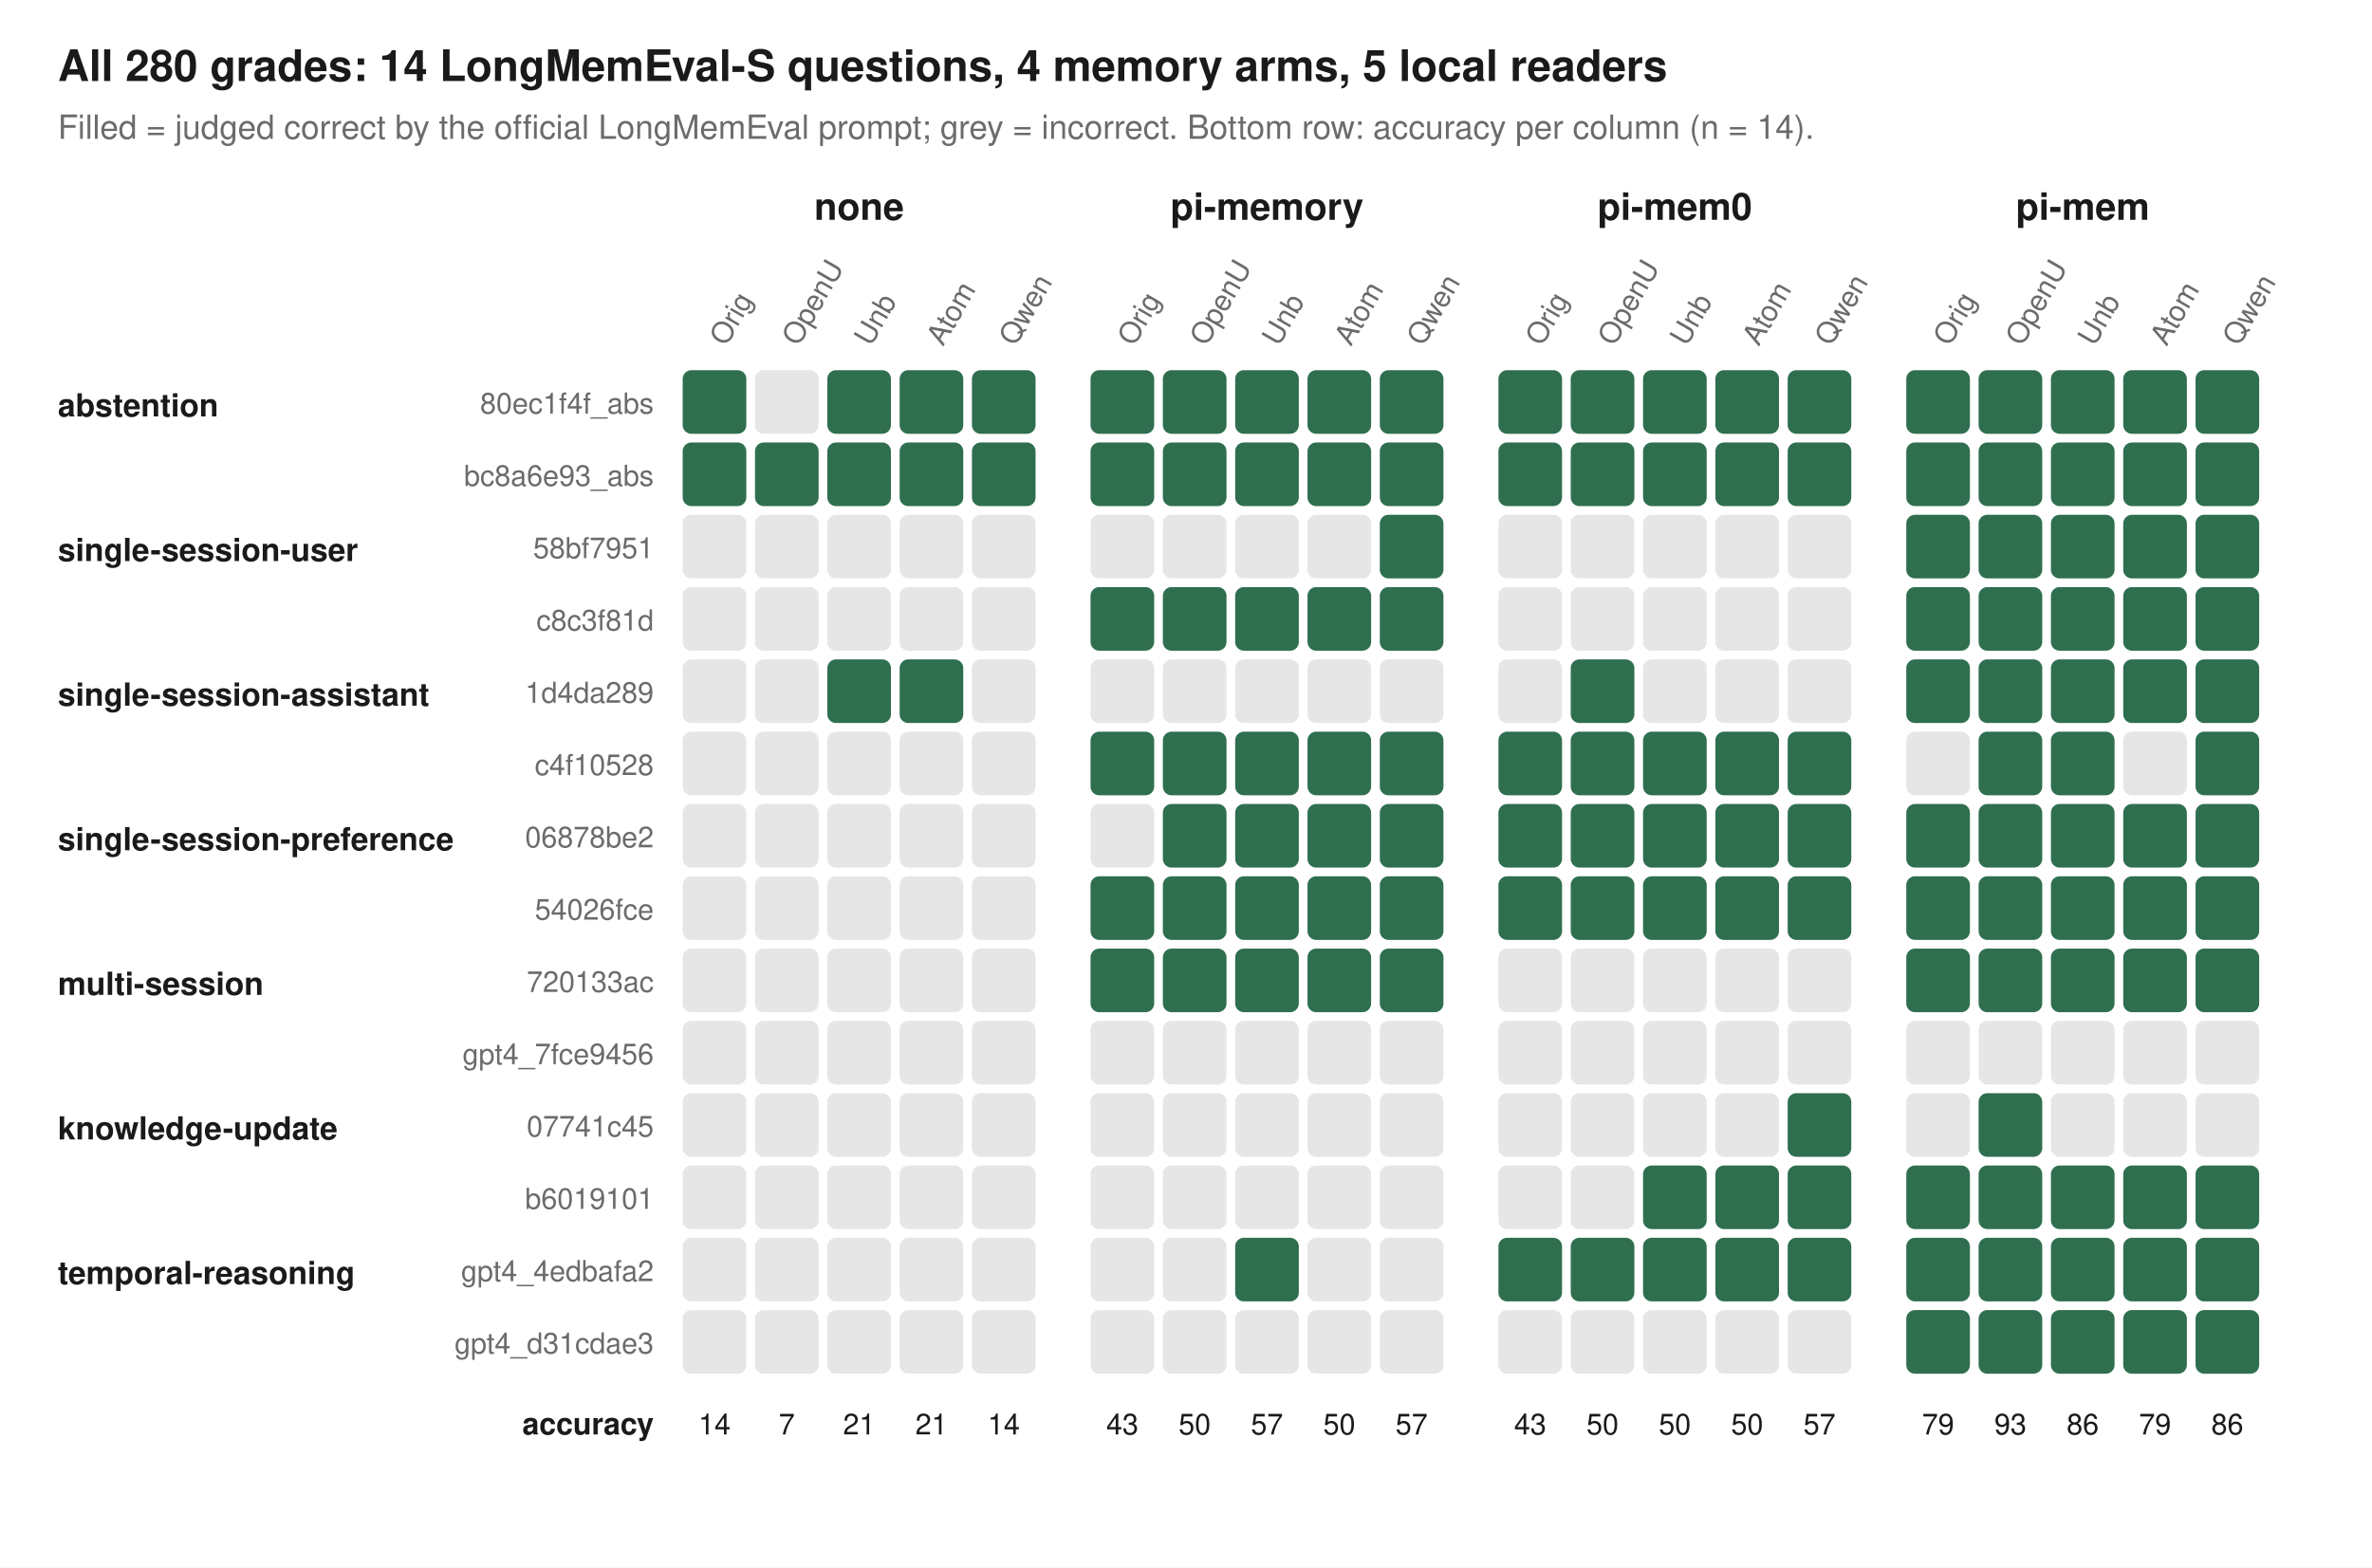
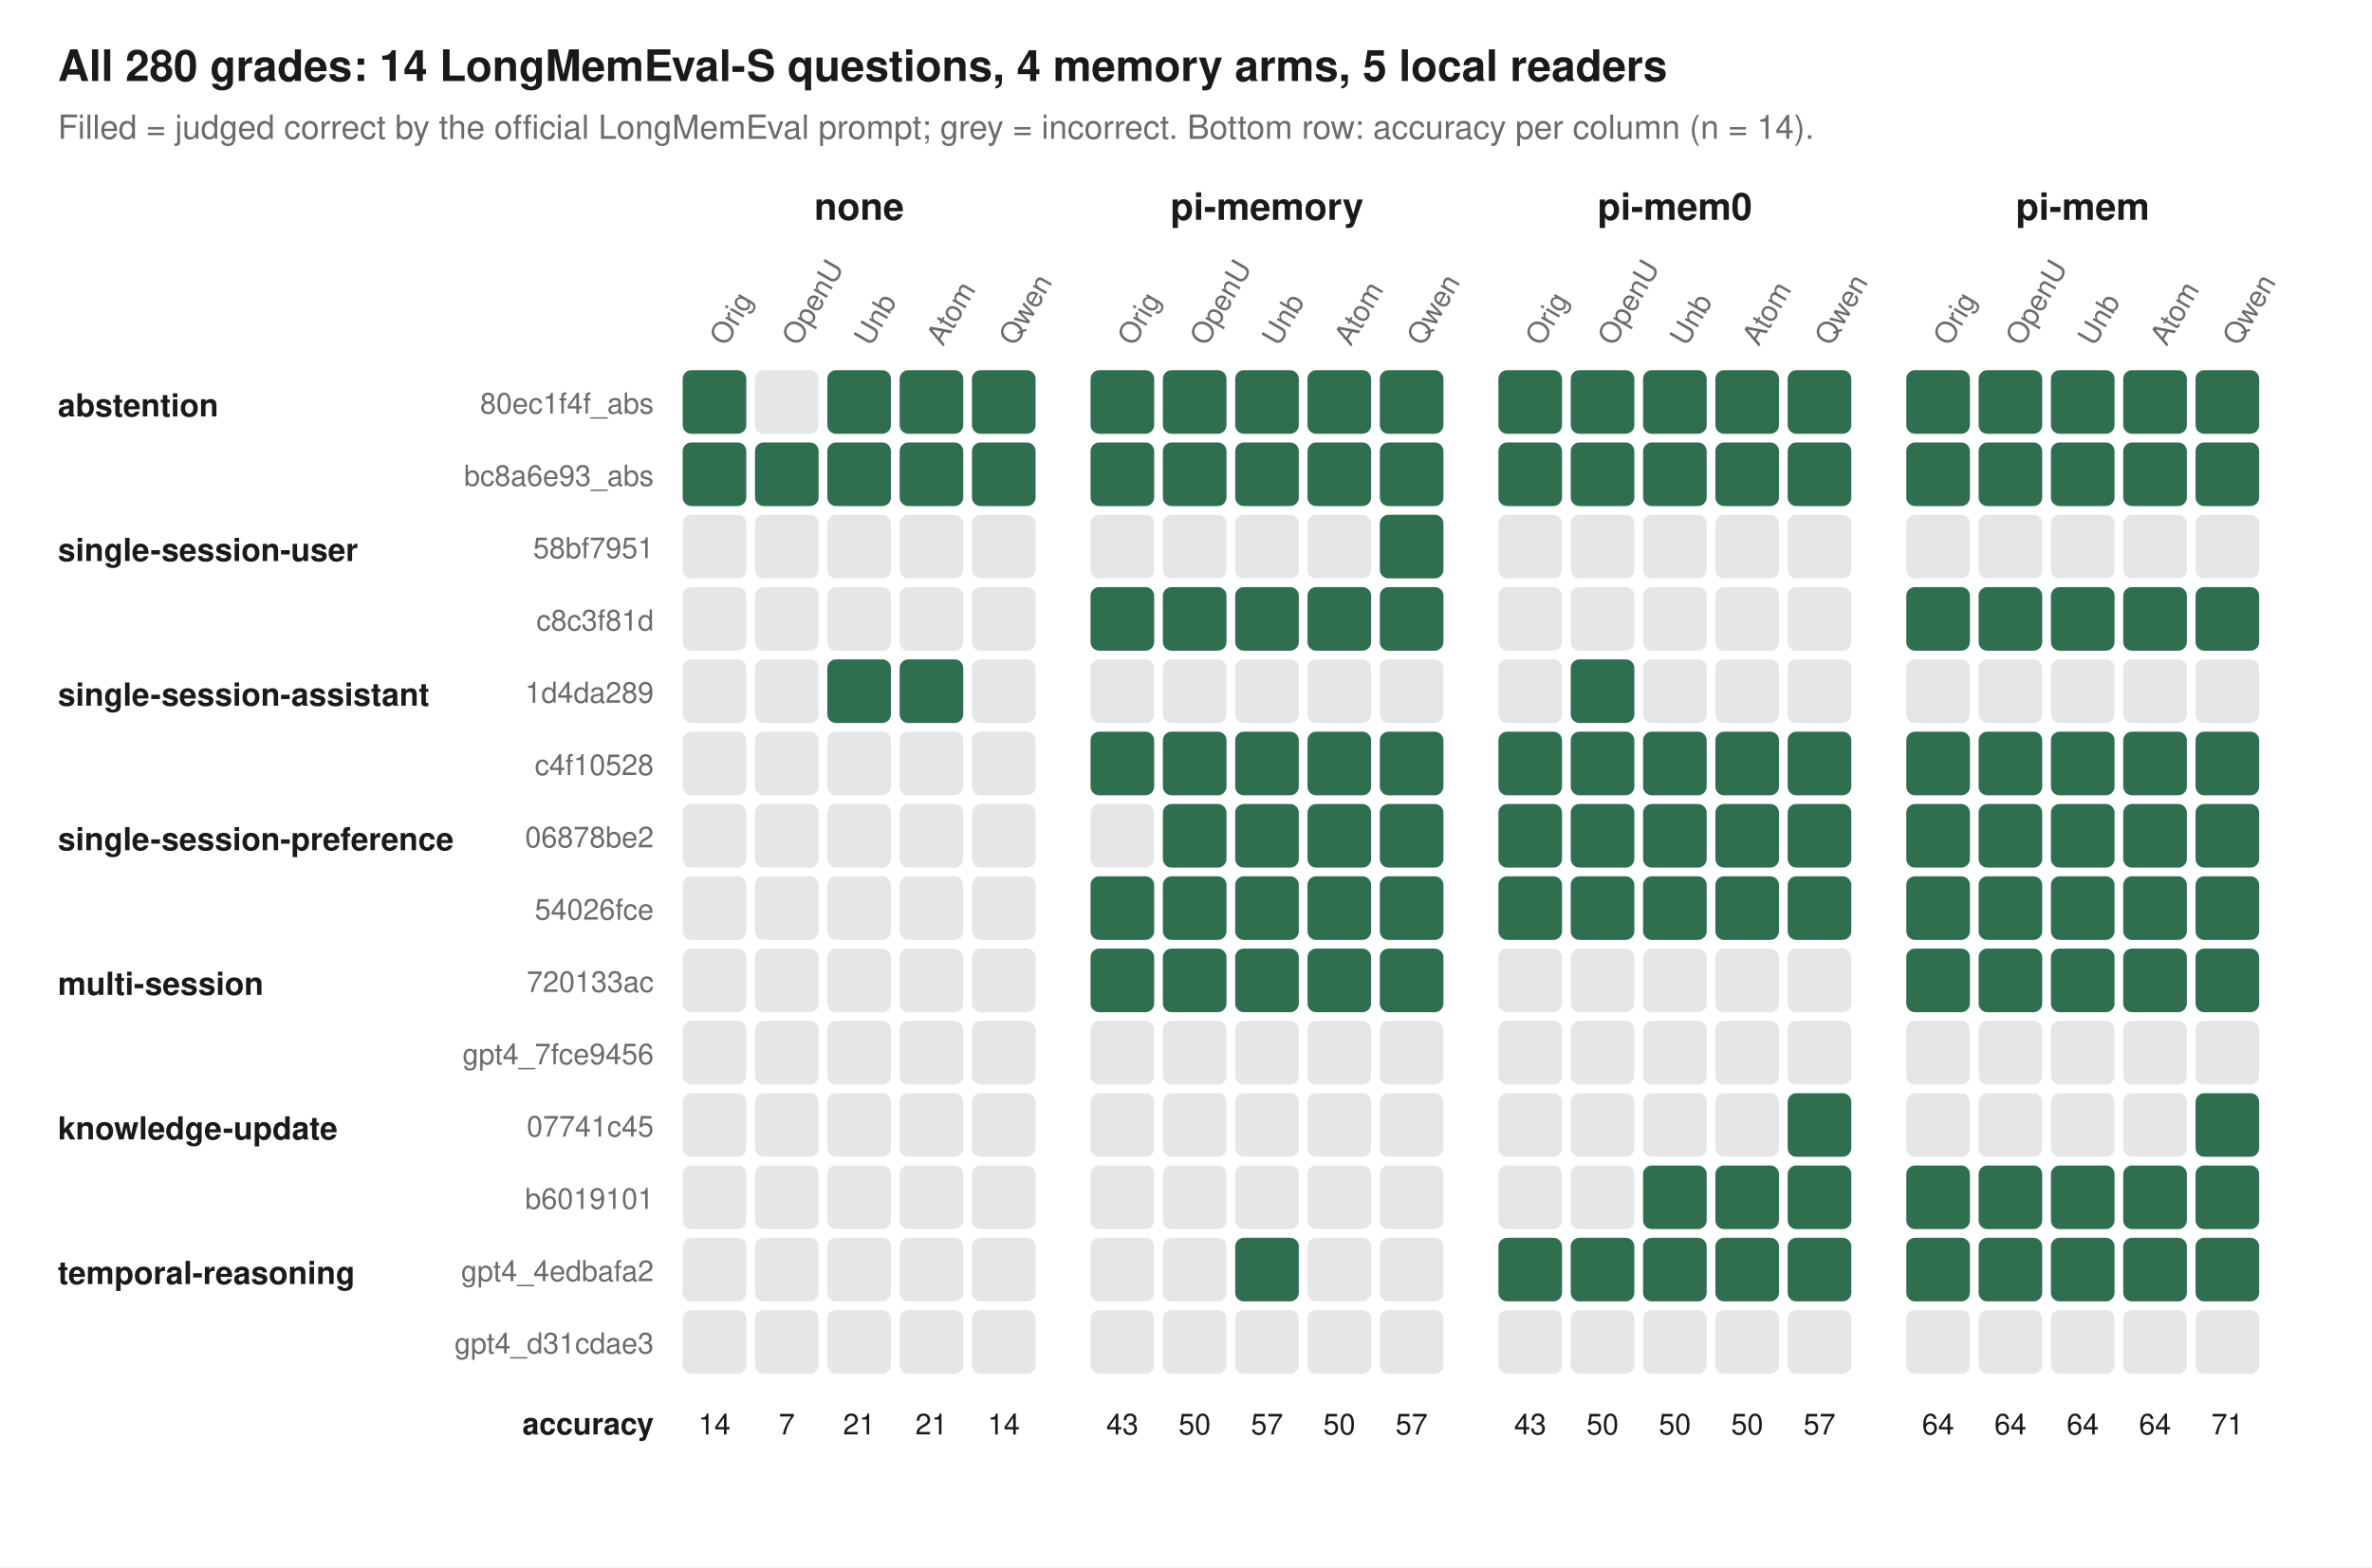
<svg xmlns="http://www.w3.org/2000/svg" viewBox="0 0 820 542" width="820" height="542" font-family="Helvetica,Arial,sans-serif">
  <rect width="820" height="542" fill="#ffffff" />
  <text x="20.0" y="28.0" font-size="15" fill="#1a1a1a" text-anchor="start" font-weight="bold">All 280 grades: 14 LongMemEval-S questions, 4 memory arms, 5 local readers</text>
  <text x="20.0" y="48.0" font-size="11.5" fill="#6b6b6b" text-anchor="start" font-weight="normal">Filled = judged correct by the official LongMemEval prompt; grey = incorrect. Bottom row: accuracy per column (n = 14).</text>
  <text x="297.0" y="76.0" font-size="13" fill="#1a1a1a" text-anchor="middle" font-weight="bold">none</text>
  <text x="251.0" y="120.0" font-size="10" fill="#6b6b6b" text-anchor="start" font-weight="normal" transform="rotate(-60 251.0 120.0)">Orig</text>
  <text x="276.0" y="120.0" font-size="10" fill="#6b6b6b" text-anchor="start" font-weight="normal" transform="rotate(-60 276.0 120.0)">OpenU</text>
  <text x="301.0" y="120.0" font-size="10" fill="#6b6b6b" text-anchor="start" font-weight="normal" transform="rotate(-60 301.0 120.0)">Unb</text>
  <text x="326.0" y="120.0" font-size="10" fill="#6b6b6b" text-anchor="start" font-weight="normal" transform="rotate(-60 326.0 120.0)">Atom</text>
  <text x="351.0" y="120.0" font-size="10" fill="#6b6b6b" text-anchor="start" font-weight="normal" transform="rotate(-60 351.0 120.0)">Qwen</text>
  <text x="438.0" y="76.0" font-size="13" fill="#1a1a1a" text-anchor="middle" font-weight="bold">pi-memory</text>
  <text x="392.0" y="120.0" font-size="10" fill="#6b6b6b" text-anchor="start" font-weight="normal" transform="rotate(-60 392.0 120.0)">Orig</text>
  <text x="417.0" y="120.0" font-size="10" fill="#6b6b6b" text-anchor="start" font-weight="normal" transform="rotate(-60 417.0 120.0)">OpenU</text>
  <text x="442.0" y="120.0" font-size="10" fill="#6b6b6b" text-anchor="start" font-weight="normal" transform="rotate(-60 442.0 120.0)">Unb</text>
  <text x="467.0" y="120.0" font-size="10" fill="#6b6b6b" text-anchor="start" font-weight="normal" transform="rotate(-60 467.0 120.0)">Atom</text>
  <text x="492.0" y="120.0" font-size="10" fill="#6b6b6b" text-anchor="start" font-weight="normal" transform="rotate(-60 492.0 120.0)">Qwen</text>
  <text x="579.0" y="76.0" font-size="13" fill="#1a1a1a" text-anchor="middle" font-weight="bold">pi-mem0</text>
  <text x="533.0" y="120.0" font-size="10" fill="#6b6b6b" text-anchor="start" font-weight="normal" transform="rotate(-60 533.0 120.0)">Orig</text>
  <text x="558.0" y="120.0" font-size="10" fill="#6b6b6b" text-anchor="start" font-weight="normal" transform="rotate(-60 558.0 120.0)">OpenU</text>
  <text x="583.0" y="120.0" font-size="10" fill="#6b6b6b" text-anchor="start" font-weight="normal" transform="rotate(-60 583.0 120.0)">Unb</text>
  <text x="608.0" y="120.0" font-size="10" fill="#6b6b6b" text-anchor="start" font-weight="normal" transform="rotate(-60 608.0 120.0)">Atom</text>
  <text x="633.0" y="120.0" font-size="10" fill="#6b6b6b" text-anchor="start" font-weight="normal" transform="rotate(-60 633.0 120.0)">Qwen</text>
  <text x="720.0" y="76.0" font-size="13" fill="#1a1a1a" text-anchor="middle" font-weight="bold">pi-mem</text>
  <text x="674.0" y="120.0" font-size="10" fill="#6b6b6b" text-anchor="start" font-weight="normal" transform="rotate(-60 674.0 120.0)">Orig</text>
  <text x="699.0" y="120.0" font-size="10" fill="#6b6b6b" text-anchor="start" font-weight="normal" transform="rotate(-60 699.0 120.0)">OpenU</text>
  <text x="724.0" y="120.0" font-size="10" fill="#6b6b6b" text-anchor="start" font-weight="normal" transform="rotate(-60 724.0 120.0)">Unb</text>
  <text x="749.0" y="120.0" font-size="10" fill="#6b6b6b" text-anchor="start" font-weight="normal" transform="rotate(-60 749.0 120.0)">Atom</text>
  <text x="774.0" y="120.0" font-size="10" fill="#6b6b6b" text-anchor="start" font-weight="normal" transform="rotate(-60 774.0 120.0)">Qwen</text>
  <text x="20.0" y="144.0" font-size="11" fill="#1a1a1a" text-anchor="start" font-weight="bold">abstention</text>
  <text x="226.0" y="143.0" font-size="10" fill="#6b6b6b" text-anchor="end" font-weight="normal">80ec1f4f_abs</text>
  <rect x="236.0" y="128.0" width="22" height="22" rx="3" fill="#2f6f4f" />
  <rect x="261.0" y="128.0" width="22" height="22" rx="3" fill="#e6e6e6" />
  <rect x="286.0" y="128.0" width="22" height="22" rx="3" fill="#2f6f4f" />
  <rect x="311.0" y="128.0" width="22" height="22" rx="3" fill="#2f6f4f" />
  <rect x="336.0" y="128.0" width="22" height="22" rx="3" fill="#2f6f4f" />
  <rect x="377.0" y="128.0" width="22" height="22" rx="3" fill="#2f6f4f" />
  <rect x="402.0" y="128.0" width="22" height="22" rx="3" fill="#2f6f4f" />
  <rect x="427.0" y="128.0" width="22" height="22" rx="3" fill="#2f6f4f" />
  <rect x="452.0" y="128.0" width="22" height="22" rx="3" fill="#2f6f4f" />
  <rect x="477.0" y="128.0" width="22" height="22" rx="3" fill="#2f6f4f" />
  <rect x="518.0" y="128.0" width="22" height="22" rx="3" fill="#2f6f4f" />
  <rect x="543.0" y="128.0" width="22" height="22" rx="3" fill="#2f6f4f" />
  <rect x="568.0" y="128.0" width="22" height="22" rx="3" fill="#2f6f4f" />
  <rect x="593.0" y="128.0" width="22" height="22" rx="3" fill="#2f6f4f" />
  <rect x="618.0" y="128.0" width="22" height="22" rx="3" fill="#2f6f4f" />
  <rect x="659.0" y="128.0" width="22" height="22" rx="3" fill="#2f6f4f" />
  <rect x="684.0" y="128.0" width="22" height="22" rx="3" fill="#2f6f4f" />
  <rect x="709.0" y="128.0" width="22" height="22" rx="3" fill="#2f6f4f" />
  <rect x="734.0" y="128.0" width="22" height="22" rx="3" fill="#2f6f4f" />
  <rect x="759.0" y="128.0" width="22" height="22" rx="3" fill="#2f6f4f" />
  <text x="226.0" y="168.0" font-size="10" fill="#6b6b6b" text-anchor="end" font-weight="normal">bc8a6e93_abs</text>
  <rect x="236.0" y="153.0" width="22" height="22" rx="3" fill="#2f6f4f" />
  <rect x="261.0" y="153.0" width="22" height="22" rx="3" fill="#2f6f4f" />
  <rect x="286.0" y="153.0" width="22" height="22" rx="3" fill="#2f6f4f" />
  <rect x="311.0" y="153.0" width="22" height="22" rx="3" fill="#2f6f4f" />
  <rect x="336.0" y="153.0" width="22" height="22" rx="3" fill="#2f6f4f" />
  <rect x="377.0" y="153.0" width="22" height="22" rx="3" fill="#2f6f4f" />
  <rect x="402.0" y="153.0" width="22" height="22" rx="3" fill="#2f6f4f" />
  <rect x="427.0" y="153.0" width="22" height="22" rx="3" fill="#2f6f4f" />
  <rect x="452.0" y="153.0" width="22" height="22" rx="3" fill="#2f6f4f" />
  <rect x="477.0" y="153.0" width="22" height="22" rx="3" fill="#2f6f4f" />
  <rect x="518.0" y="153.0" width="22" height="22" rx="3" fill="#2f6f4f" />
  <rect x="543.0" y="153.0" width="22" height="22" rx="3" fill="#2f6f4f" />
  <rect x="568.0" y="153.0" width="22" height="22" rx="3" fill="#2f6f4f" />
  <rect x="593.0" y="153.0" width="22" height="22" rx="3" fill="#2f6f4f" />
  <rect x="618.0" y="153.0" width="22" height="22" rx="3" fill="#2f6f4f" />
  <rect x="659.0" y="153.0" width="22" height="22" rx="3" fill="#2f6f4f" />
  <rect x="684.0" y="153.0" width="22" height="22" rx="3" fill="#2f6f4f" />
  <rect x="709.0" y="153.0" width="22" height="22" rx="3" fill="#2f6f4f" />
  <rect x="734.0" y="153.0" width="22" height="22" rx="3" fill="#2f6f4f" />
  <rect x="759.0" y="153.0" width="22" height="22" rx="3" fill="#2f6f4f" />
  <text x="20.0" y="194.0" font-size="11" fill="#1a1a1a" text-anchor="start" font-weight="bold">single-session-user</text>
  <text x="226.0" y="193.0" font-size="10" fill="#6b6b6b" text-anchor="end" font-weight="normal">58bf7951</text>
  <rect x="236.0" y="178.0" width="22" height="22" rx="3" fill="#e6e6e6" />
  <rect x="261.0" y="178.0" width="22" height="22" rx="3" fill="#e6e6e6" />
  <rect x="286.0" y="178.0" width="22" height="22" rx="3" fill="#e6e6e6" />
  <rect x="311.0" y="178.0" width="22" height="22" rx="3" fill="#e6e6e6" />
  <rect x="336.0" y="178.0" width="22" height="22" rx="3" fill="#e6e6e6" />
  <rect x="377.0" y="178.0" width="22" height="22" rx="3" fill="#e6e6e6" />
  <rect x="402.0" y="178.0" width="22" height="22" rx="3" fill="#e6e6e6" />
  <rect x="427.0" y="178.0" width="22" height="22" rx="3" fill="#e6e6e6" />
  <rect x="452.0" y="178.0" width="22" height="22" rx="3" fill="#e6e6e6" />
  <rect x="477.0" y="178.0" width="22" height="22" rx="3" fill="#2f6f4f" />
  <rect x="518.0" y="178.0" width="22" height="22" rx="3" fill="#e6e6e6" />
  <rect x="543.0" y="178.0" width="22" height="22" rx="3" fill="#e6e6e6" />
  <rect x="568.0" y="178.0" width="22" height="22" rx="3" fill="#e6e6e6" />
  <rect x="593.0" y="178.0" width="22" height="22" rx="3" fill="#e6e6e6" />
  <rect x="618.0" y="178.0" width="22" height="22" rx="3" fill="#e6e6e6" />
-   <rect x="659.0" y="178.0" width="22" height="22" rx="3" fill="#2f6f4f" />
-   <rect x="684.0" y="178.0" width="22" height="22" rx="3" fill="#2f6f4f" />
-   <rect x="709.0" y="178.0" width="22" height="22" rx="3" fill="#2f6f4f" />
-   <rect x="734.0" y="178.0" width="22" height="22" rx="3" fill="#2f6f4f" />
-   <rect x="759.0" y="178.0" width="22" height="22" rx="3" fill="#2f6f4f" />
+   <rect x="659.0" y="178.0" width="22" height="22" rx="3" fill="#e6e6e6" />
+   <rect x="684.0" y="178.0" width="22" height="22" rx="3" fill="#e6e6e6" />
+   <rect x="709.0" y="178.0" width="22" height="22" rx="3" fill="#e6e6e6" />
+   <rect x="734.0" y="178.0" width="22" height="22" rx="3" fill="#e6e6e6" />
+   <rect x="759.0" y="178.0" width="22" height="22" rx="3" fill="#e6e6e6" />
  <text x="226.0" y="218.0" font-size="10" fill="#6b6b6b" text-anchor="end" font-weight="normal">c8c3f81d</text>
  <rect x="236.0" y="203.0" width="22" height="22" rx="3" fill="#e6e6e6" />
  <rect x="261.0" y="203.0" width="22" height="22" rx="3" fill="#e6e6e6" />
  <rect x="286.0" y="203.0" width="22" height="22" rx="3" fill="#e6e6e6" />
  <rect x="311.0" y="203.0" width="22" height="22" rx="3" fill="#e6e6e6" />
  <rect x="336.0" y="203.0" width="22" height="22" rx="3" fill="#e6e6e6" />
  <rect x="377.0" y="203.0" width="22" height="22" rx="3" fill="#2f6f4f" />
  <rect x="402.0" y="203.0" width="22" height="22" rx="3" fill="#2f6f4f" />
  <rect x="427.0" y="203.0" width="22" height="22" rx="3" fill="#2f6f4f" />
  <rect x="452.0" y="203.0" width="22" height="22" rx="3" fill="#2f6f4f" />
  <rect x="477.0" y="203.0" width="22" height="22" rx="3" fill="#2f6f4f" />
  <rect x="518.0" y="203.0" width="22" height="22" rx="3" fill="#e6e6e6" />
  <rect x="543.0" y="203.0" width="22" height="22" rx="3" fill="#e6e6e6" />
  <rect x="568.0" y="203.0" width="22" height="22" rx="3" fill="#e6e6e6" />
  <rect x="593.0" y="203.0" width="22" height="22" rx="3" fill="#e6e6e6" />
  <rect x="618.0" y="203.0" width="22" height="22" rx="3" fill="#e6e6e6" />
  <rect x="659.0" y="203.0" width="22" height="22" rx="3" fill="#2f6f4f" />
  <rect x="684.0" y="203.0" width="22" height="22" rx="3" fill="#2f6f4f" />
  <rect x="709.0" y="203.0" width="22" height="22" rx="3" fill="#2f6f4f" />
  <rect x="734.0" y="203.0" width="22" height="22" rx="3" fill="#2f6f4f" />
  <rect x="759.0" y="203.0" width="22" height="22" rx="3" fill="#2f6f4f" />
  <text x="20.0" y="244.0" font-size="11" fill="#1a1a1a" text-anchor="start" font-weight="bold">single-session-assistant</text>
  <text x="226.0" y="243.0" font-size="10" fill="#6b6b6b" text-anchor="end" font-weight="normal">1d4da289</text>
  <rect x="236.0" y="228.0" width="22" height="22" rx="3" fill="#e6e6e6" />
  <rect x="261.0" y="228.0" width="22" height="22" rx="3" fill="#e6e6e6" />
  <rect x="286.0" y="228.0" width="22" height="22" rx="3" fill="#2f6f4f" />
  <rect x="311.0" y="228.0" width="22" height="22" rx="3" fill="#2f6f4f" />
  <rect x="336.0" y="228.0" width="22" height="22" rx="3" fill="#e6e6e6" />
  <rect x="377.0" y="228.0" width="22" height="22" rx="3" fill="#e6e6e6" />
  <rect x="402.0" y="228.0" width="22" height="22" rx="3" fill="#e6e6e6" />
  <rect x="427.0" y="228.0" width="22" height="22" rx="3" fill="#e6e6e6" />
  <rect x="452.0" y="228.0" width="22" height="22" rx="3" fill="#e6e6e6" />
  <rect x="477.0" y="228.0" width="22" height="22" rx="3" fill="#e6e6e6" />
  <rect x="518.0" y="228.0" width="22" height="22" rx="3" fill="#e6e6e6" />
  <rect x="543.0" y="228.0" width="22" height="22" rx="3" fill="#2f6f4f" />
  <rect x="568.0" y="228.0" width="22" height="22" rx="3" fill="#e6e6e6" />
  <rect x="593.0" y="228.0" width="22" height="22" rx="3" fill="#e6e6e6" />
  <rect x="618.0" y="228.0" width="22" height="22" rx="3" fill="#e6e6e6" />
-   <rect x="659.0" y="228.0" width="22" height="22" rx="3" fill="#2f6f4f" />
-   <rect x="684.0" y="228.0" width="22" height="22" rx="3" fill="#2f6f4f" />
-   <rect x="709.0" y="228.0" width="22" height="22" rx="3" fill="#2f6f4f" />
-   <rect x="734.0" y="228.0" width="22" height="22" rx="3" fill="#2f6f4f" />
-   <rect x="759.0" y="228.0" width="22" height="22" rx="3" fill="#2f6f4f" />
+   <rect x="659.0" y="228.0" width="22" height="22" rx="3" fill="#e6e6e6" />
+   <rect x="684.0" y="228.0" width="22" height="22" rx="3" fill="#e6e6e6" />
+   <rect x="709.0" y="228.0" width="22" height="22" rx="3" fill="#e6e6e6" />
+   <rect x="734.0" y="228.0" width="22" height="22" rx="3" fill="#e6e6e6" />
+   <rect x="759.0" y="228.0" width="22" height="22" rx="3" fill="#e6e6e6" />
  <text x="226.0" y="268.0" font-size="10" fill="#6b6b6b" text-anchor="end" font-weight="normal">c4f10528</text>
  <rect x="236.0" y="253.0" width="22" height="22" rx="3" fill="#e6e6e6" />
  <rect x="261.0" y="253.0" width="22" height="22" rx="3" fill="#e6e6e6" />
  <rect x="286.0" y="253.0" width="22" height="22" rx="3" fill="#e6e6e6" />
  <rect x="311.0" y="253.0" width="22" height="22" rx="3" fill="#e6e6e6" />
  <rect x="336.0" y="253.0" width="22" height="22" rx="3" fill="#e6e6e6" />
  <rect x="377.0" y="253.0" width="22" height="22" rx="3" fill="#2f6f4f" />
  <rect x="402.0" y="253.0" width="22" height="22" rx="3" fill="#2f6f4f" />
  <rect x="427.0" y="253.0" width="22" height="22" rx="3" fill="#2f6f4f" />
  <rect x="452.0" y="253.0" width="22" height="22" rx="3" fill="#2f6f4f" />
  <rect x="477.0" y="253.0" width="22" height="22" rx="3" fill="#2f6f4f" />
  <rect x="518.0" y="253.0" width="22" height="22" rx="3" fill="#2f6f4f" />
  <rect x="543.0" y="253.0" width="22" height="22" rx="3" fill="#2f6f4f" />
  <rect x="568.0" y="253.0" width="22" height="22" rx="3" fill="#2f6f4f" />
  <rect x="593.0" y="253.0" width="22" height="22" rx="3" fill="#2f6f4f" />
  <rect x="618.0" y="253.0" width="22" height="22" rx="3" fill="#2f6f4f" />
-   <rect x="659.0" y="253.0" width="22" height="22" rx="3" fill="#e6e6e6" />
+   <rect x="659.0" y="253.0" width="22" height="22" rx="3" fill="#2f6f4f" />
  <rect x="684.0" y="253.0" width="22" height="22" rx="3" fill="#2f6f4f" />
  <rect x="709.0" y="253.0" width="22" height="22" rx="3" fill="#2f6f4f" />
-   <rect x="734.0" y="253.0" width="22" height="22" rx="3" fill="#e6e6e6" />
+   <rect x="734.0" y="253.0" width="22" height="22" rx="3" fill="#2f6f4f" />
  <rect x="759.0" y="253.0" width="22" height="22" rx="3" fill="#2f6f4f" />
  <text x="20.0" y="294.0" font-size="11" fill="#1a1a1a" text-anchor="start" font-weight="bold">single-session-preference</text>
  <text x="226.0" y="293.0" font-size="10" fill="#6b6b6b" text-anchor="end" font-weight="normal">06878be2</text>
  <rect x="236.0" y="278.0" width="22" height="22" rx="3" fill="#e6e6e6" />
  <rect x="261.0" y="278.0" width="22" height="22" rx="3" fill="#e6e6e6" />
  <rect x="286.0" y="278.0" width="22" height="22" rx="3" fill="#e6e6e6" />
  <rect x="311.0" y="278.0" width="22" height="22" rx="3" fill="#e6e6e6" />
  <rect x="336.0" y="278.0" width="22" height="22" rx="3" fill="#e6e6e6" />
  <rect x="377.0" y="278.0" width="22" height="22" rx="3" fill="#e6e6e6" />
  <rect x="402.0" y="278.0" width="22" height="22" rx="3" fill="#2f6f4f" />
  <rect x="427.0" y="278.0" width="22" height="22" rx="3" fill="#2f6f4f" />
  <rect x="452.0" y="278.0" width="22" height="22" rx="3" fill="#2f6f4f" />
  <rect x="477.0" y="278.0" width="22" height="22" rx="3" fill="#2f6f4f" />
  <rect x="518.0" y="278.0" width="22" height="22" rx="3" fill="#2f6f4f" />
  <rect x="543.0" y="278.0" width="22" height="22" rx="3" fill="#2f6f4f" />
  <rect x="568.0" y="278.0" width="22" height="22" rx="3" fill="#2f6f4f" />
  <rect x="593.0" y="278.0" width="22" height="22" rx="3" fill="#2f6f4f" />
  <rect x="618.0" y="278.0" width="22" height="22" rx="3" fill="#2f6f4f" />
  <rect x="659.0" y="278.0" width="22" height="22" rx="3" fill="#2f6f4f" />
  <rect x="684.0" y="278.0" width="22" height="22" rx="3" fill="#2f6f4f" />
  <rect x="709.0" y="278.0" width="22" height="22" rx="3" fill="#2f6f4f" />
  <rect x="734.0" y="278.0" width="22" height="22" rx="3" fill="#2f6f4f" />
  <rect x="759.0" y="278.0" width="22" height="22" rx="3" fill="#2f6f4f" />
  <text x="226.0" y="318.0" font-size="10" fill="#6b6b6b" text-anchor="end" font-weight="normal">54026fce</text>
  <rect x="236.0" y="303.0" width="22" height="22" rx="3" fill="#e6e6e6" />
  <rect x="261.0" y="303.0" width="22" height="22" rx="3" fill="#e6e6e6" />
  <rect x="286.0" y="303.0" width="22" height="22" rx="3" fill="#e6e6e6" />
  <rect x="311.0" y="303.0" width="22" height="22" rx="3" fill="#e6e6e6" />
  <rect x="336.0" y="303.0" width="22" height="22" rx="3" fill="#e6e6e6" />
  <rect x="377.0" y="303.0" width="22" height="22" rx="3" fill="#2f6f4f" />
  <rect x="402.0" y="303.0" width="22" height="22" rx="3" fill="#2f6f4f" />
  <rect x="427.0" y="303.0" width="22" height="22" rx="3" fill="#2f6f4f" />
  <rect x="452.0" y="303.0" width="22" height="22" rx="3" fill="#2f6f4f" />
  <rect x="477.0" y="303.0" width="22" height="22" rx="3" fill="#2f6f4f" />
  <rect x="518.0" y="303.0" width="22" height="22" rx="3" fill="#2f6f4f" />
  <rect x="543.0" y="303.0" width="22" height="22" rx="3" fill="#2f6f4f" />
  <rect x="568.0" y="303.0" width="22" height="22" rx="3" fill="#2f6f4f" />
  <rect x="593.0" y="303.0" width="22" height="22" rx="3" fill="#2f6f4f" />
  <rect x="618.0" y="303.0" width="22" height="22" rx="3" fill="#2f6f4f" />
  <rect x="659.0" y="303.0" width="22" height="22" rx="3" fill="#2f6f4f" />
  <rect x="684.0" y="303.0" width="22" height="22" rx="3" fill="#2f6f4f" />
  <rect x="709.0" y="303.0" width="22" height="22" rx="3" fill="#2f6f4f" />
  <rect x="734.0" y="303.0" width="22" height="22" rx="3" fill="#2f6f4f" />
  <rect x="759.0" y="303.0" width="22" height="22" rx="3" fill="#2f6f4f" />
  <text x="20.0" y="344.0" font-size="11" fill="#1a1a1a" text-anchor="start" font-weight="bold">multi-session</text>
  <text x="226.0" y="343.0" font-size="10" fill="#6b6b6b" text-anchor="end" font-weight="normal">720133ac</text>
  <rect x="236.0" y="328.0" width="22" height="22" rx="3" fill="#e6e6e6" />
  <rect x="261.0" y="328.0" width="22" height="22" rx="3" fill="#e6e6e6" />
  <rect x="286.0" y="328.0" width="22" height="22" rx="3" fill="#e6e6e6" />
  <rect x="311.0" y="328.0" width="22" height="22" rx="3" fill="#e6e6e6" />
  <rect x="336.0" y="328.0" width="22" height="22" rx="3" fill="#e6e6e6" />
  <rect x="377.0" y="328.0" width="22" height="22" rx="3" fill="#2f6f4f" />
  <rect x="402.0" y="328.0" width="22" height="22" rx="3" fill="#2f6f4f" />
  <rect x="427.0" y="328.0" width="22" height="22" rx="3" fill="#2f6f4f" />
  <rect x="452.0" y="328.0" width="22" height="22" rx="3" fill="#2f6f4f" />
  <rect x="477.0" y="328.0" width="22" height="22" rx="3" fill="#2f6f4f" />
  <rect x="518.0" y="328.0" width="22" height="22" rx="3" fill="#e6e6e6" />
  <rect x="543.0" y="328.0" width="22" height="22" rx="3" fill="#e6e6e6" />
  <rect x="568.0" y="328.0" width="22" height="22" rx="3" fill="#e6e6e6" />
  <rect x="593.0" y="328.0" width="22" height="22" rx="3" fill="#e6e6e6" />
  <rect x="618.0" y="328.0" width="22" height="22" rx="3" fill="#e6e6e6" />
  <rect x="659.0" y="328.0" width="22" height="22" rx="3" fill="#2f6f4f" />
  <rect x="684.0" y="328.0" width="22" height="22" rx="3" fill="#2f6f4f" />
  <rect x="709.0" y="328.0" width="22" height="22" rx="3" fill="#2f6f4f" />
  <rect x="734.0" y="328.0" width="22" height="22" rx="3" fill="#2f6f4f" />
  <rect x="759.0" y="328.0" width="22" height="22" rx="3" fill="#2f6f4f" />
  <text x="226.0" y="368.0" font-size="10" fill="#6b6b6b" text-anchor="end" font-weight="normal">gpt4_7fce9456</text>
  <rect x="236.0" y="353.0" width="22" height="22" rx="3" fill="#e6e6e6" />
  <rect x="261.0" y="353.0" width="22" height="22" rx="3" fill="#e6e6e6" />
  <rect x="286.0" y="353.0" width="22" height="22" rx="3" fill="#e6e6e6" />
  <rect x="311.0" y="353.0" width="22" height="22" rx="3" fill="#e6e6e6" />
  <rect x="336.0" y="353.0" width="22" height="22" rx="3" fill="#e6e6e6" />
  <rect x="377.0" y="353.0" width="22" height="22" rx="3" fill="#e6e6e6" />
  <rect x="402.0" y="353.0" width="22" height="22" rx="3" fill="#e6e6e6" />
  <rect x="427.0" y="353.0" width="22" height="22" rx="3" fill="#e6e6e6" />
  <rect x="452.0" y="353.0" width="22" height="22" rx="3" fill="#e6e6e6" />
  <rect x="477.0" y="353.0" width="22" height="22" rx="3" fill="#e6e6e6" />
  <rect x="518.0" y="353.0" width="22" height="22" rx="3" fill="#e6e6e6" />
  <rect x="543.0" y="353.0" width="22" height="22" rx="3" fill="#e6e6e6" />
  <rect x="568.0" y="353.0" width="22" height="22" rx="3" fill="#e6e6e6" />
  <rect x="593.0" y="353.0" width="22" height="22" rx="3" fill="#e6e6e6" />
  <rect x="618.0" y="353.0" width="22" height="22" rx="3" fill="#e6e6e6" />
  <rect x="659.0" y="353.0" width="22" height="22" rx="3" fill="#e6e6e6" />
  <rect x="684.0" y="353.0" width="22" height="22" rx="3" fill="#e6e6e6" />
  <rect x="709.0" y="353.0" width="22" height="22" rx="3" fill="#e6e6e6" />
  <rect x="734.0" y="353.0" width="22" height="22" rx="3" fill="#e6e6e6" />
  <rect x="759.0" y="353.0" width="22" height="22" rx="3" fill="#e6e6e6" />
  <text x="20.0" y="394.0" font-size="11" fill="#1a1a1a" text-anchor="start" font-weight="bold">knowledge-update</text>
  <text x="226.0" y="393.0" font-size="10" fill="#6b6b6b" text-anchor="end" font-weight="normal">07741c45</text>
  <rect x="236.0" y="378.0" width="22" height="22" rx="3" fill="#e6e6e6" />
  <rect x="261.0" y="378.0" width="22" height="22" rx="3" fill="#e6e6e6" />
  <rect x="286.0" y="378.0" width="22" height="22" rx="3" fill="#e6e6e6" />
  <rect x="311.0" y="378.0" width="22" height="22" rx="3" fill="#e6e6e6" />
  <rect x="336.0" y="378.0" width="22" height="22" rx="3" fill="#e6e6e6" />
  <rect x="377.0" y="378.0" width="22" height="22" rx="3" fill="#e6e6e6" />
  <rect x="402.0" y="378.0" width="22" height="22" rx="3" fill="#e6e6e6" />
  <rect x="427.0" y="378.0" width="22" height="22" rx="3" fill="#e6e6e6" />
  <rect x="452.0" y="378.0" width="22" height="22" rx="3" fill="#e6e6e6" />
  <rect x="477.0" y="378.0" width="22" height="22" rx="3" fill="#e6e6e6" />
  <rect x="518.0" y="378.0" width="22" height="22" rx="3" fill="#e6e6e6" />
  <rect x="543.0" y="378.0" width="22" height="22" rx="3" fill="#e6e6e6" />
  <rect x="568.0" y="378.0" width="22" height="22" rx="3" fill="#e6e6e6" />
  <rect x="593.0" y="378.0" width="22" height="22" rx="3" fill="#e6e6e6" />
  <rect x="618.0" y="378.0" width="22" height="22" rx="3" fill="#2f6f4f" />
  <rect x="659.0" y="378.0" width="22" height="22" rx="3" fill="#e6e6e6" />
-   <rect x="684.0" y="378.0" width="22" height="22" rx="3" fill="#2f6f4f" />
+   <rect x="684.0" y="378.0" width="22" height="22" rx="3" fill="#e6e6e6" />
  <rect x="709.0" y="378.0" width="22" height="22" rx="3" fill="#e6e6e6" />
  <rect x="734.0" y="378.0" width="22" height="22" rx="3" fill="#e6e6e6" />
-   <rect x="759.0" y="378.0" width="22" height="22" rx="3" fill="#e6e6e6" />
+   <rect x="759.0" y="378.0" width="22" height="22" rx="3" fill="#2f6f4f" />
  <text x="226.0" y="418.0" font-size="10" fill="#6b6b6b" text-anchor="end" font-weight="normal">b6019101</text>
  <rect x="236.0" y="403.0" width="22" height="22" rx="3" fill="#e6e6e6" />
  <rect x="261.0" y="403.0" width="22" height="22" rx="3" fill="#e6e6e6" />
  <rect x="286.0" y="403.0" width="22" height="22" rx="3" fill="#e6e6e6" />
  <rect x="311.0" y="403.0" width="22" height="22" rx="3" fill="#e6e6e6" />
  <rect x="336.0" y="403.0" width="22" height="22" rx="3" fill="#e6e6e6" />
  <rect x="377.0" y="403.0" width="22" height="22" rx="3" fill="#e6e6e6" />
  <rect x="402.0" y="403.0" width="22" height="22" rx="3" fill="#e6e6e6" />
  <rect x="427.0" y="403.0" width="22" height="22" rx="3" fill="#e6e6e6" />
  <rect x="452.0" y="403.0" width="22" height="22" rx="3" fill="#e6e6e6" />
  <rect x="477.0" y="403.0" width="22" height="22" rx="3" fill="#e6e6e6" />
  <rect x="518.0" y="403.0" width="22" height="22" rx="3" fill="#e6e6e6" />
  <rect x="543.0" y="403.0" width="22" height="22" rx="3" fill="#e6e6e6" />
  <rect x="568.0" y="403.0" width="22" height="22" rx="3" fill="#2f6f4f" />
  <rect x="593.0" y="403.0" width="22" height="22" rx="3" fill="#2f6f4f" />
  <rect x="618.0" y="403.0" width="22" height="22" rx="3" fill="#2f6f4f" />
  <rect x="659.0" y="403.0" width="22" height="22" rx="3" fill="#2f6f4f" />
  <rect x="684.0" y="403.0" width="22" height="22" rx="3" fill="#2f6f4f" />
  <rect x="709.0" y="403.0" width="22" height="22" rx="3" fill="#2f6f4f" />
  <rect x="734.0" y="403.0" width="22" height="22" rx="3" fill="#2f6f4f" />
  <rect x="759.0" y="403.0" width="22" height="22" rx="3" fill="#2f6f4f" />
  <text x="20.0" y="444.0" font-size="11" fill="#1a1a1a" text-anchor="start" font-weight="bold">temporal-reasoning</text>
  <text x="226.0" y="443.0" font-size="10" fill="#6b6b6b" text-anchor="end" font-weight="normal">gpt4_4edbafa2</text>
  <rect x="236.0" y="428.0" width="22" height="22" rx="3" fill="#e6e6e6" />
  <rect x="261.0" y="428.0" width="22" height="22" rx="3" fill="#e6e6e6" />
  <rect x="286.0" y="428.0" width="22" height="22" rx="3" fill="#e6e6e6" />
  <rect x="311.0" y="428.0" width="22" height="22" rx="3" fill="#e6e6e6" />
  <rect x="336.0" y="428.0" width="22" height="22" rx="3" fill="#e6e6e6" />
  <rect x="377.0" y="428.0" width="22" height="22" rx="3" fill="#e6e6e6" />
  <rect x="402.0" y="428.0" width="22" height="22" rx="3" fill="#e6e6e6" />
  <rect x="427.0" y="428.0" width="22" height="22" rx="3" fill="#2f6f4f" />
  <rect x="452.0" y="428.0" width="22" height="22" rx="3" fill="#e6e6e6" />
  <rect x="477.0" y="428.0" width="22" height="22" rx="3" fill="#e6e6e6" />
  <rect x="518.0" y="428.0" width="22" height="22" rx="3" fill="#2f6f4f" />
  <rect x="543.0" y="428.0" width="22" height="22" rx="3" fill="#2f6f4f" />
  <rect x="568.0" y="428.0" width="22" height="22" rx="3" fill="#2f6f4f" />
  <rect x="593.0" y="428.0" width="22" height="22" rx="3" fill="#2f6f4f" />
  <rect x="618.0" y="428.0" width="22" height="22" rx="3" fill="#2f6f4f" />
  <rect x="659.0" y="428.0" width="22" height="22" rx="3" fill="#2f6f4f" />
  <rect x="684.0" y="428.0" width="22" height="22" rx="3" fill="#2f6f4f" />
  <rect x="709.0" y="428.0" width="22" height="22" rx="3" fill="#2f6f4f" />
  <rect x="734.0" y="428.0" width="22" height="22" rx="3" fill="#2f6f4f" />
  <rect x="759.0" y="428.0" width="22" height="22" rx="3" fill="#2f6f4f" />
  <text x="226.0" y="468.0" font-size="10" fill="#6b6b6b" text-anchor="end" font-weight="normal">gpt4_d31cdae3</text>
  <rect x="236.0" y="453.0" width="22" height="22" rx="3" fill="#e6e6e6" />
  <rect x="261.0" y="453.0" width="22" height="22" rx="3" fill="#e6e6e6" />
  <rect x="286.0" y="453.0" width="22" height="22" rx="3" fill="#e6e6e6" />
  <rect x="311.0" y="453.0" width="22" height="22" rx="3" fill="#e6e6e6" />
  <rect x="336.0" y="453.0" width="22" height="22" rx="3" fill="#e6e6e6" />
  <rect x="377.0" y="453.0" width="22" height="22" rx="3" fill="#e6e6e6" />
  <rect x="402.0" y="453.0" width="22" height="22" rx="3" fill="#e6e6e6" />
  <rect x="427.0" y="453.0" width="22" height="22" rx="3" fill="#e6e6e6" />
  <rect x="452.0" y="453.0" width="22" height="22" rx="3" fill="#e6e6e6" />
  <rect x="477.0" y="453.0" width="22" height="22" rx="3" fill="#e6e6e6" />
  <rect x="518.0" y="453.0" width="22" height="22" rx="3" fill="#e6e6e6" />
  <rect x="543.0" y="453.0" width="22" height="22" rx="3" fill="#e6e6e6" />
  <rect x="568.0" y="453.0" width="22" height="22" rx="3" fill="#e6e6e6" />
  <rect x="593.0" y="453.0" width="22" height="22" rx="3" fill="#e6e6e6" />
  <rect x="618.0" y="453.0" width="22" height="22" rx="3" fill="#e6e6e6" />
-   <rect x="659.0" y="453.0" width="22" height="22" rx="3" fill="#2f6f4f" />
-   <rect x="684.0" y="453.0" width="22" height="22" rx="3" fill="#2f6f4f" />
-   <rect x="709.0" y="453.0" width="22" height="22" rx="3" fill="#2f6f4f" />
-   <rect x="734.0" y="453.0" width="22" height="22" rx="3" fill="#2f6f4f" />
-   <rect x="759.0" y="453.0" width="22" height="22" rx="3" fill="#2f6f4f" />
+   <rect x="659.0" y="453.0" width="22" height="22" rx="3" fill="#e6e6e6" />
+   <rect x="684.0" y="453.0" width="22" height="22" rx="3" fill="#e6e6e6" />
+   <rect x="709.0" y="453.0" width="22" height="22" rx="3" fill="#e6e6e6" />
+   <rect x="734.0" y="453.0" width="22" height="22" rx="3" fill="#e6e6e6" />
+   <rect x="759.0" y="453.0" width="22" height="22" rx="3" fill="#e6e6e6" />
  <text x="226.0" y="496.0" font-size="10.5" fill="#1a1a1a" text-anchor="end" font-weight="bold">accuracy</text>
  <text x="247.0" y="496.0" font-size="10" fill="#1a1a1a" text-anchor="middle" font-weight="normal">14</text>
  <text x="272.0" y="496.0" font-size="10" fill="#1a1a1a" text-anchor="middle" font-weight="normal">7</text>
  <text x="297.0" y="496.0" font-size="10" fill="#1a1a1a" text-anchor="middle" font-weight="normal">21</text>
  <text x="322.0" y="496.0" font-size="10" fill="#1a1a1a" text-anchor="middle" font-weight="normal">21</text>
  <text x="347.0" y="496.0" font-size="10" fill="#1a1a1a" text-anchor="middle" font-weight="normal">14</text>
  <text x="388.0" y="496.0" font-size="10" fill="#1a1a1a" text-anchor="middle" font-weight="normal">43</text>
  <text x="413.0" y="496.0" font-size="10" fill="#1a1a1a" text-anchor="middle" font-weight="normal">50</text>
  <text x="438.0" y="496.0" font-size="10" fill="#1a1a1a" text-anchor="middle" font-weight="normal">57</text>
  <text x="463.0" y="496.0" font-size="10" fill="#1a1a1a" text-anchor="middle" font-weight="normal">50</text>
  <text x="488.0" y="496.0" font-size="10" fill="#1a1a1a" text-anchor="middle" font-weight="normal">57</text>
  <text x="529.0" y="496.0" font-size="10" fill="#1a1a1a" text-anchor="middle" font-weight="normal">43</text>
  <text x="554.0" y="496.0" font-size="10" fill="#1a1a1a" text-anchor="middle" font-weight="normal">50</text>
  <text x="579.0" y="496.0" font-size="10" fill="#1a1a1a" text-anchor="middle" font-weight="normal">50</text>
  <text x="604.0" y="496.0" font-size="10" fill="#1a1a1a" text-anchor="middle" font-weight="normal">50</text>
  <text x="629.0" y="496.0" font-size="10" fill="#1a1a1a" text-anchor="middle" font-weight="normal">57</text>
-   <text x="670.0" y="496.0" font-size="10" fill="#1a1a1a" text-anchor="middle" font-weight="normal">79</text>
-   <text x="695.0" y="496.0" font-size="10" fill="#1a1a1a" text-anchor="middle" font-weight="normal">93</text>
-   <text x="720.0" y="496.0" font-size="10" fill="#1a1a1a" text-anchor="middle" font-weight="normal">86</text>
-   <text x="745.0" y="496.0" font-size="10" fill="#1a1a1a" text-anchor="middle" font-weight="normal">79</text>
-   <text x="770.0" y="496.0" font-size="10" fill="#1a1a1a" text-anchor="middle" font-weight="normal">86</text>
+   <text x="670.0" y="496.0" font-size="10" fill="#1a1a1a" text-anchor="middle" font-weight="normal">64</text>
+   <text x="695.0" y="496.0" font-size="10" fill="#1a1a1a" text-anchor="middle" font-weight="normal">64</text>
+   <text x="720.0" y="496.0" font-size="10" fill="#1a1a1a" text-anchor="middle" font-weight="normal">64</text>
+   <text x="745.0" y="496.0" font-size="10" fill="#1a1a1a" text-anchor="middle" font-weight="normal">64</text>
+   <text x="770.0" y="496.0" font-size="10" fill="#1a1a1a" text-anchor="middle" font-weight="normal">71</text>
</svg>
